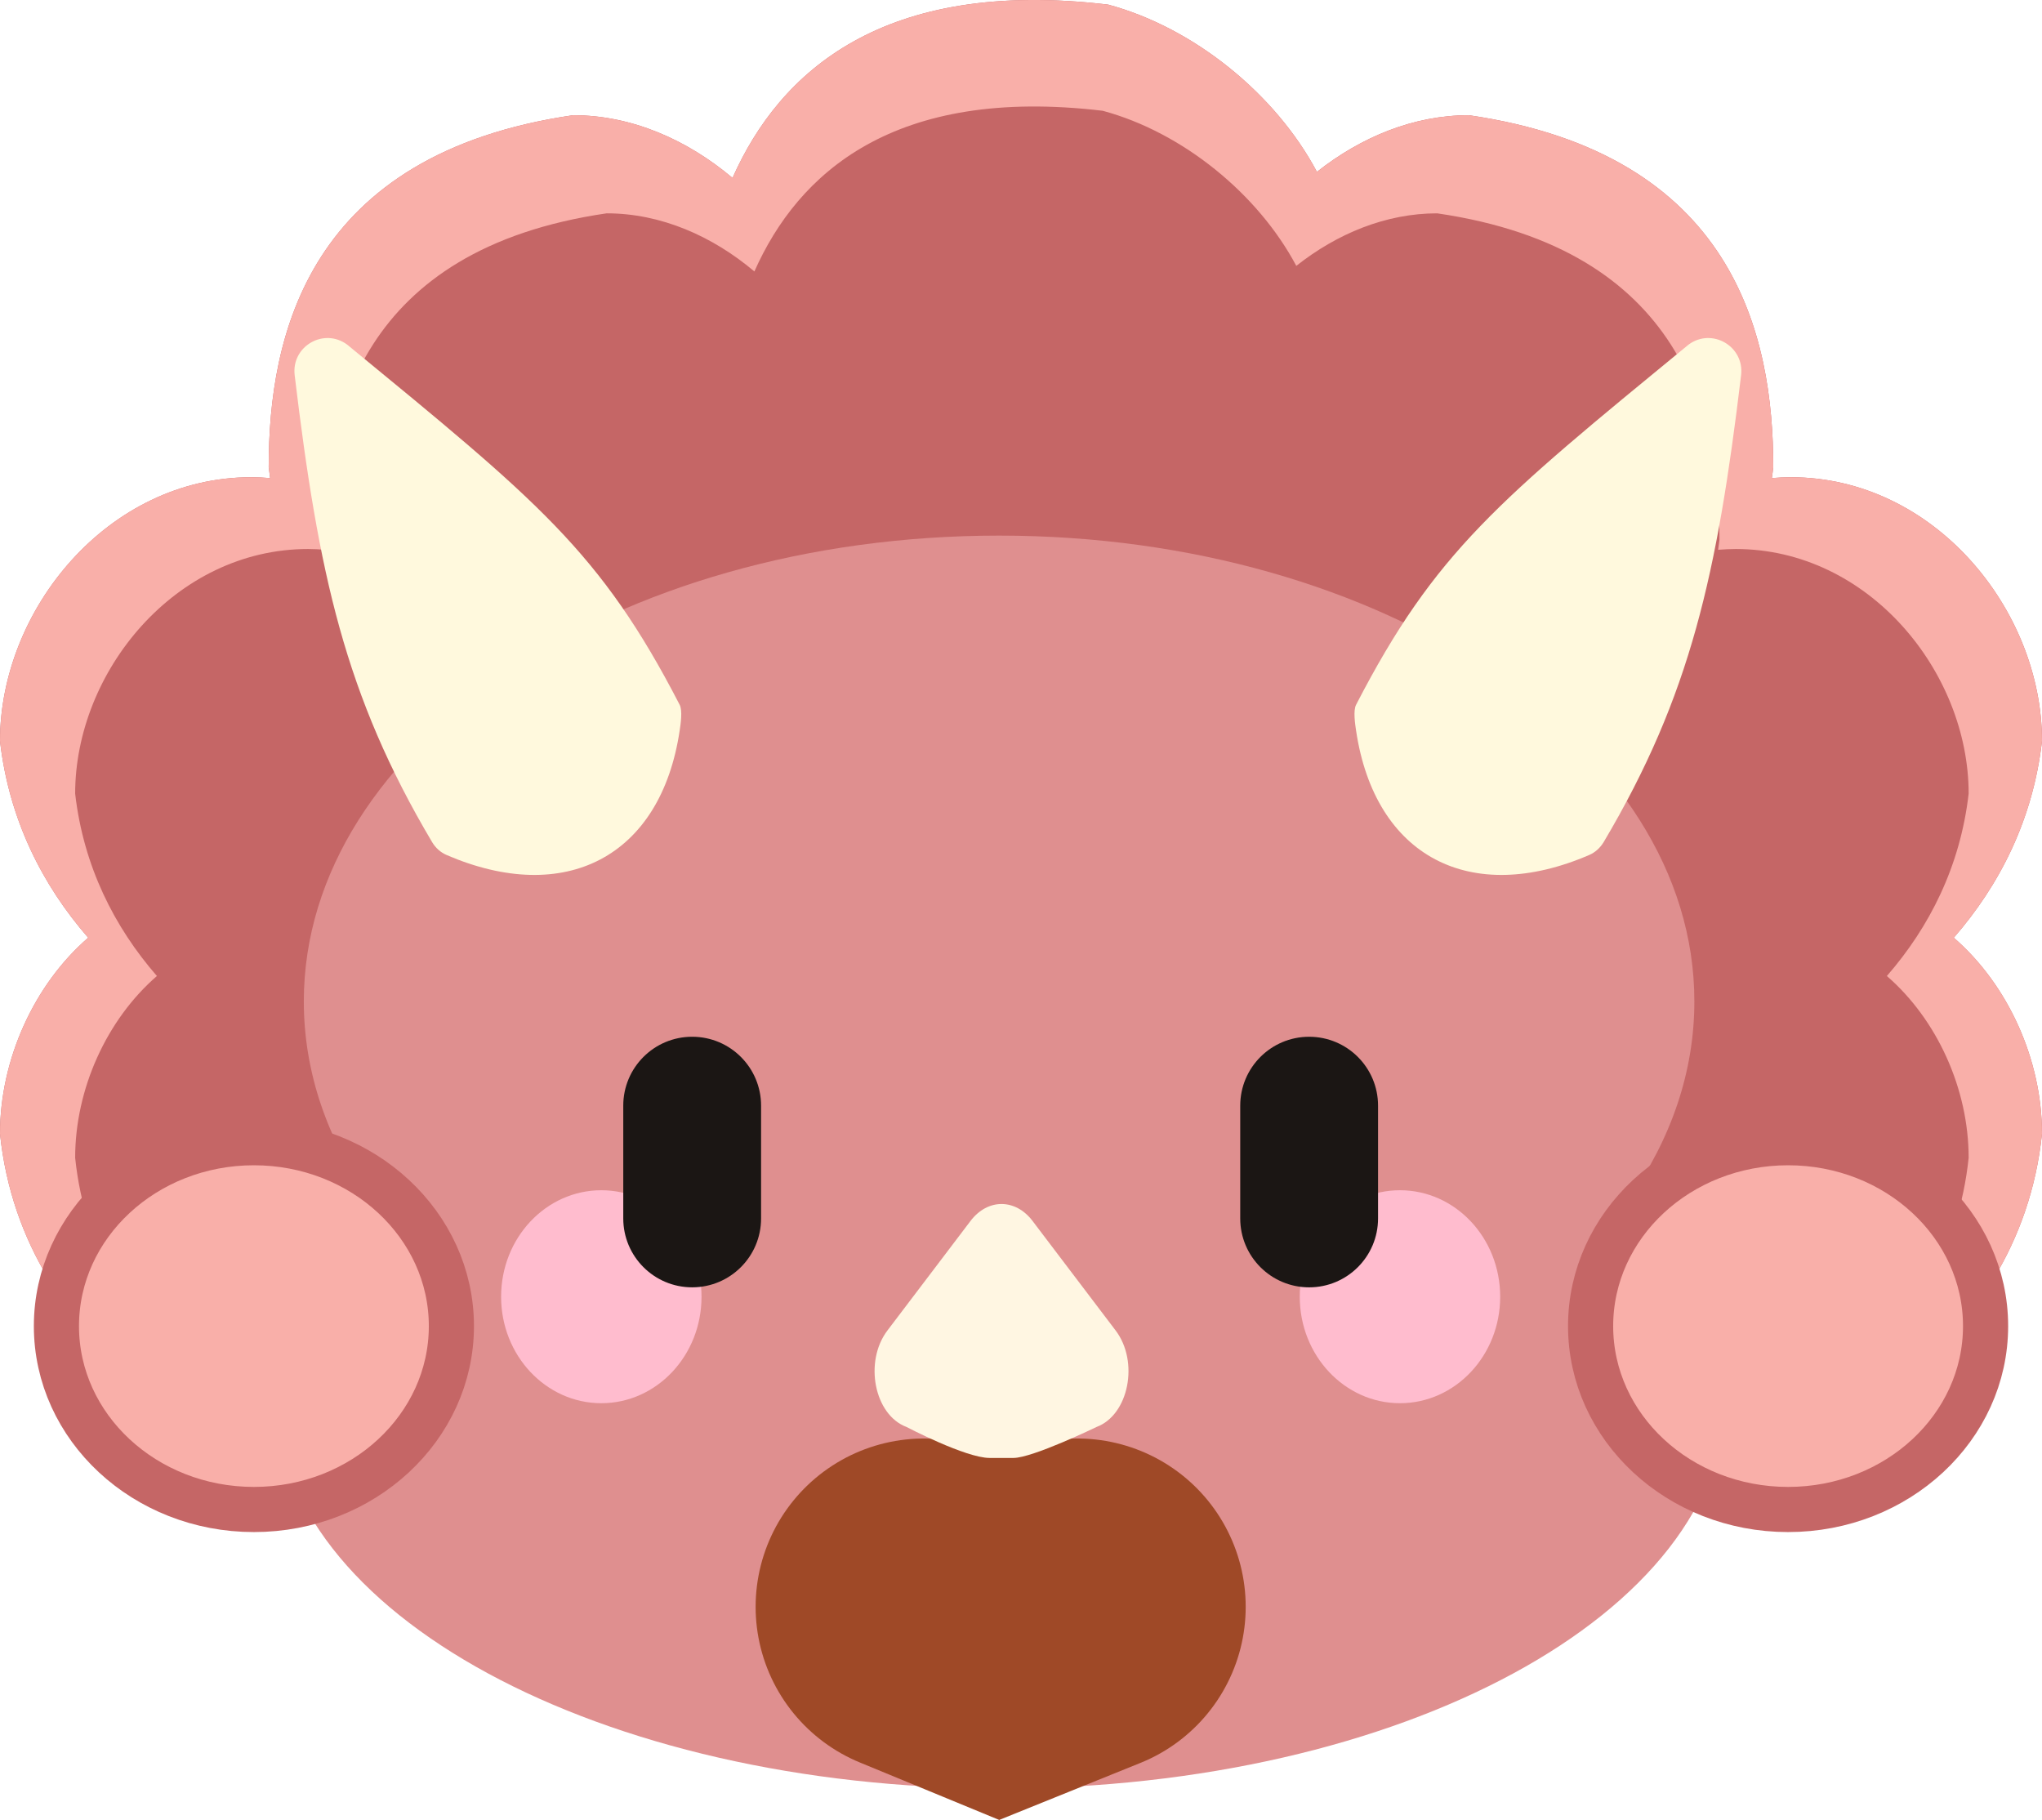
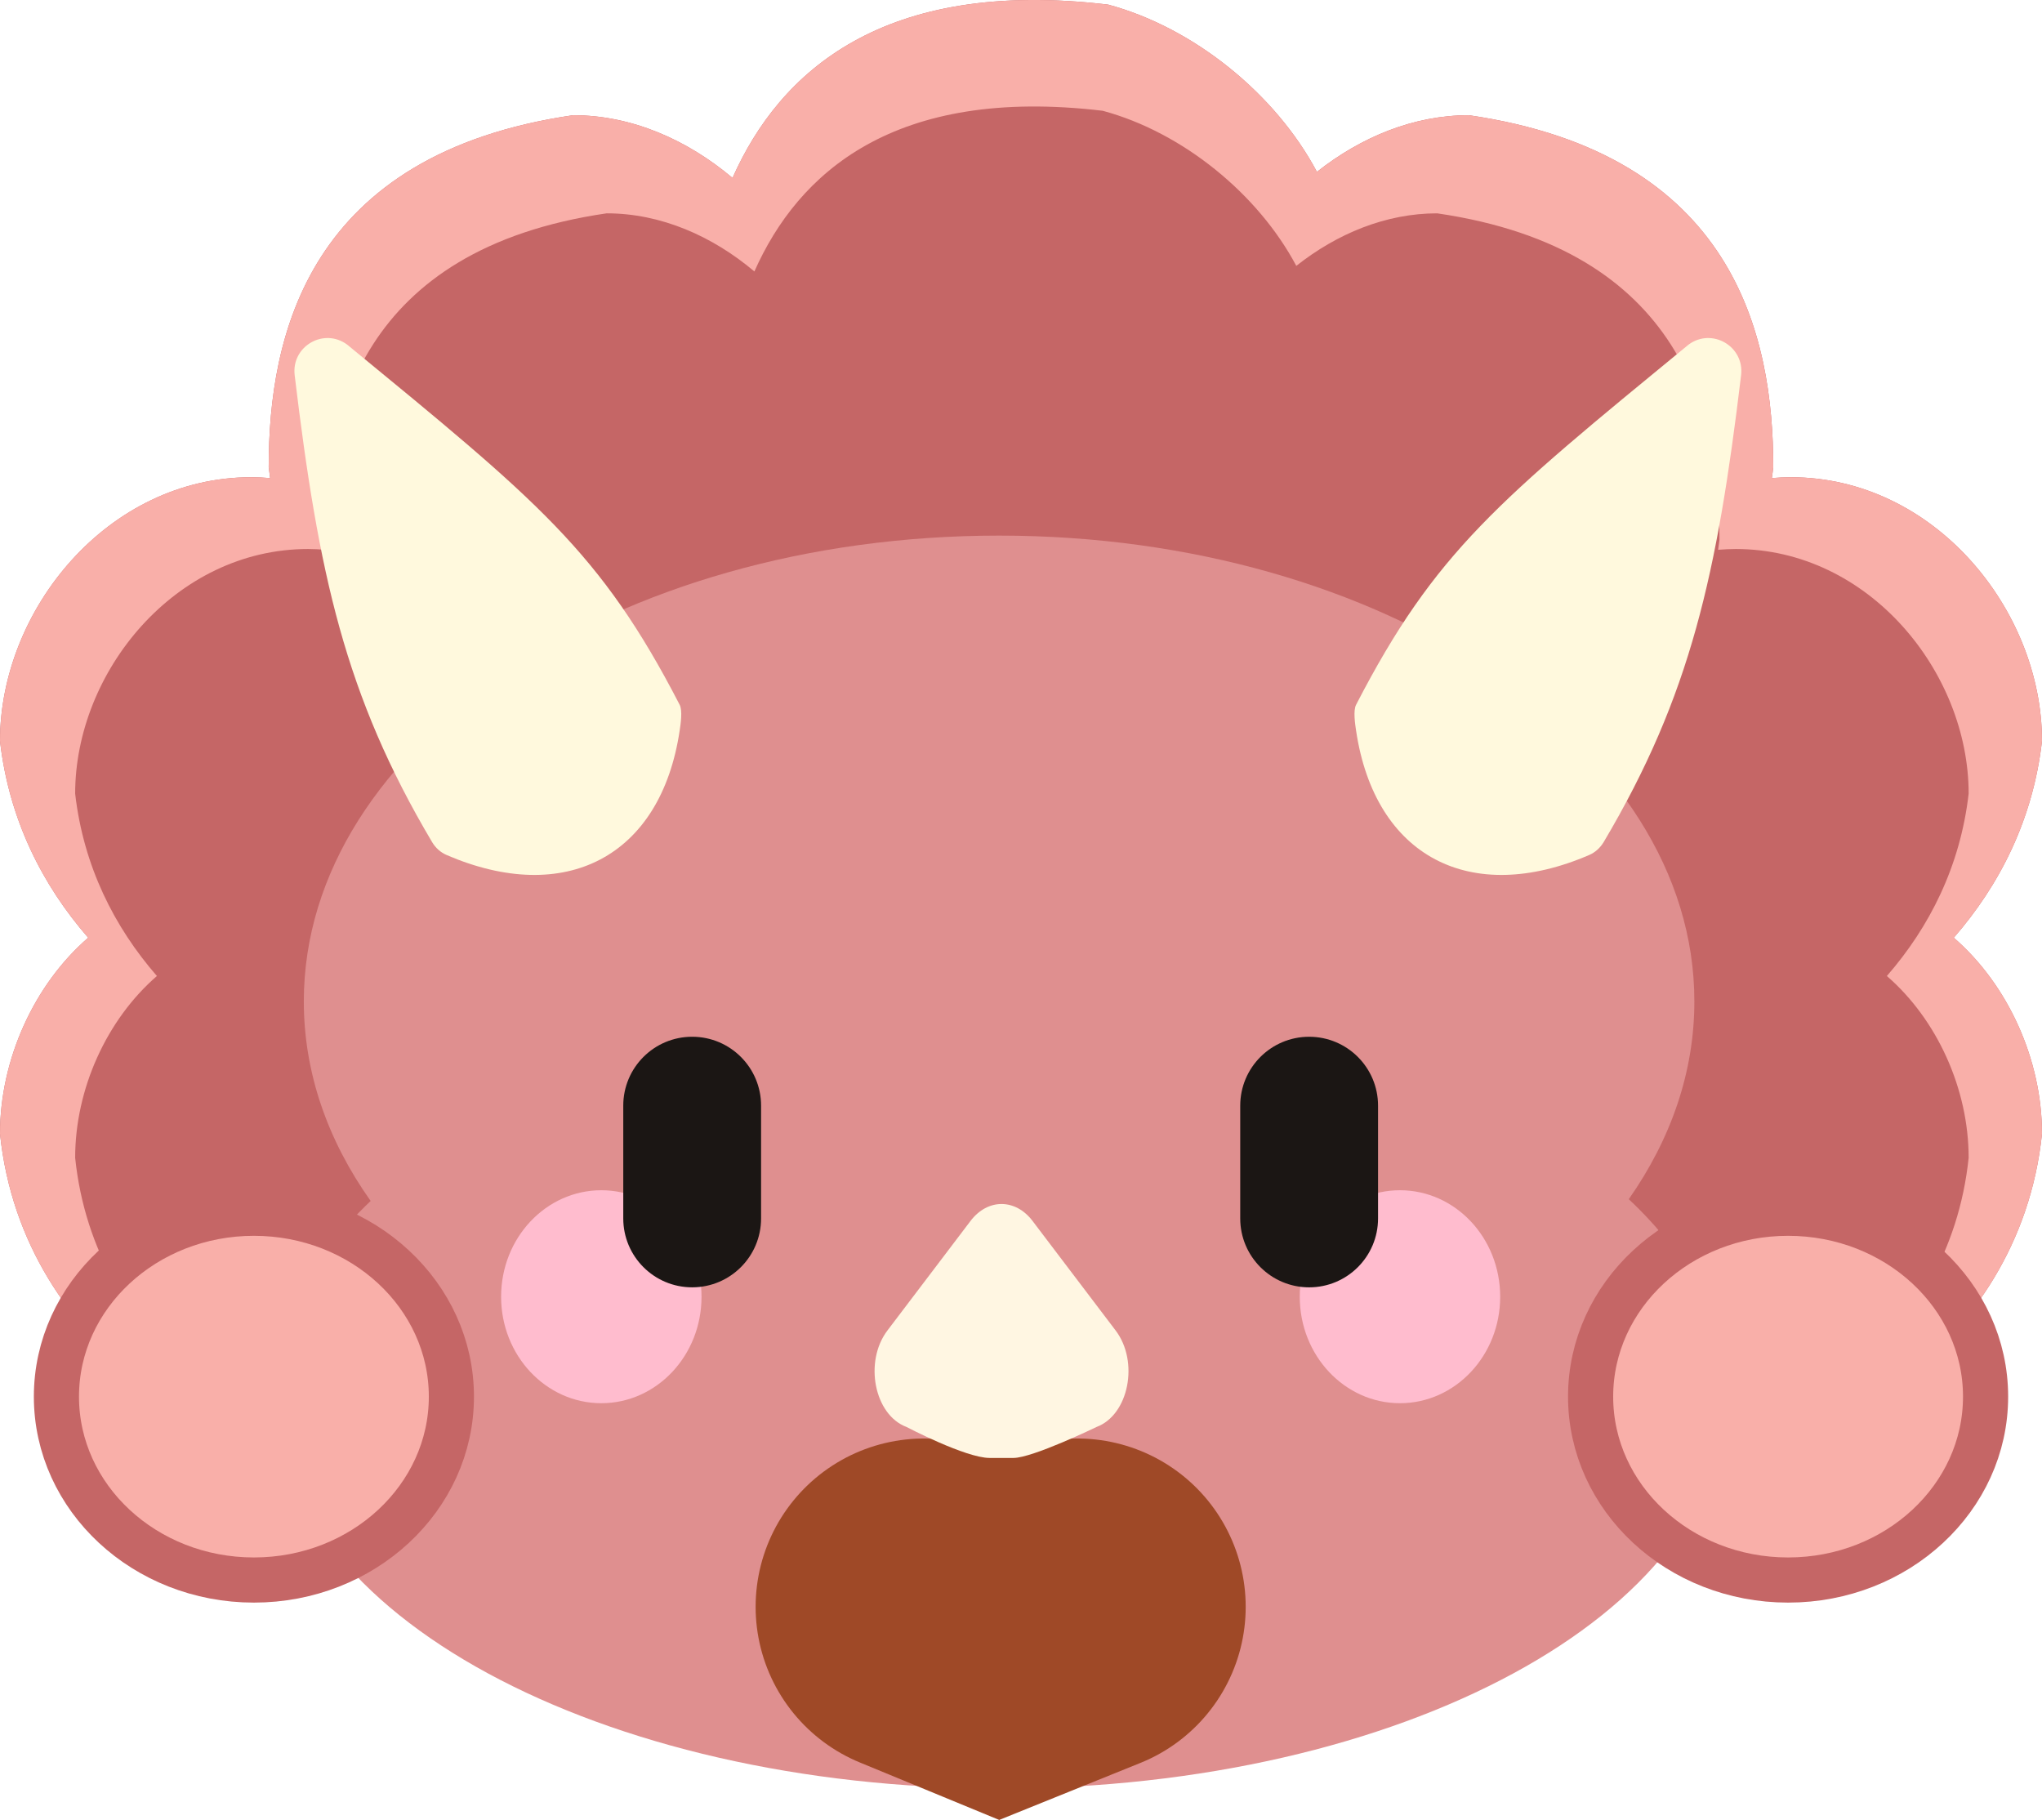
<svg xmlns="http://www.w3.org/2000/svg" preserveAspectRatio="none" overflow="visible" style="display: block;" width="72.38" height="64.503" viewBox="0 0 72.38 64.503" fill="none">
  <g id="Group 633315">
    <path id="Union" d="M25.965 6.306C27.634 2.545 31.299 -0.785 39.279 0.163C42.334 0.986 45.221 3.345 46.679 6.091C48.23 4.865 50.097 4.083 52.065 4.083C61.487 5.458 62.855 11.911 62.855 16.558C62.841 16.688 62.823 16.817 62.804 16.945C63.027 16.926 63.252 16.914 63.477 16.914C68.56 16.915 72.38 21.616 72.38 26.263C72.062 29.045 70.878 31.369 69.253 33.235C71.172 34.896 72.38 37.549 72.38 40.184C71.569 47.974 64.096 51.895 59.815 51.895C55.535 51.895 56.877 44.486 56.877 40.184C56.877 39.75 56.916 39.315 56.988 38.885C52.481 38.395 53.973 30.759 53.973 26.263C53.973 26.218 53.975 26.174 53.976 26.129C51.592 26.903 49.173 27.199 47.33 27.199C44.326 27.199 43.207 24.192 42.794 20.772C40.674 23.738 38.142 25.955 35.768 25.316C33.788 24.782 31.491 23.293 29.535 21.155C29.085 24.413 27.941 27.199 25.05 27.199C23.207 27.199 20.787 26.904 18.403 26.129C18.404 26.174 18.407 26.218 18.407 26.263C18.407 30.759 19.899 38.396 15.391 38.885C15.463 39.316 15.503 39.75 15.503 40.184C15.503 44.486 16.845 51.895 12.565 51.895C8.284 51.895 0.811 47.974 0 40.184C0 37.549 1.208 34.896 3.126 33.235C1.501 31.369 0.318 29.044 0 26.263C0 21.616 3.82 16.915 8.902 16.914C9.128 16.914 9.352 16.926 9.575 16.945C9.556 16.817 9.539 16.688 9.524 16.558C9.524 11.911 10.893 5.458 20.315 4.083C22.395 4.083 24.364 4.957 25.965 6.306Z" fill="#C56666" />
    <path id="Subtract" d="M25.965 6.306C27.634 2.545 31.299 -0.785 39.279 0.163C42.335 0.986 45.222 3.346 46.68 6.092C48.231 4.866 50.097 4.083 52.065 4.083C61.487 5.458 62.855 11.912 62.855 16.559C62.841 16.689 62.823 16.817 62.804 16.944C63.027 16.926 63.252 16.914 63.477 16.914C68.56 16.914 72.38 21.616 72.38 26.263C72.062 29.044 70.878 31.369 69.253 33.234C71.172 34.896 72.38 37.549 72.38 40.184C71.569 47.974 64.096 51.895 59.815 51.895C59.57 51.895 59.343 51.869 59.134 51.822C63.168 51.288 69.089 47.681 69.78 41.035C69.78 38.592 68.66 36.133 66.881 34.592C68.388 32.862 69.485 30.706 69.78 28.127C69.78 23.819 66.239 19.458 61.525 19.458C61.316 19.458 61.107 19.47 60.9 19.486C60.918 19.368 60.934 19.249 60.948 19.128C60.948 14.819 59.679 8.835 50.941 7.561C49.117 7.561 47.386 8.286 45.948 9.423C44.597 6.877 41.92 4.689 39.087 3.926C31.687 3.047 28.288 6.134 26.74 9.621C25.256 8.37 23.431 7.561 21.503 7.561C12.765 8.835 11.496 14.819 11.496 19.128C11.51 19.249 11.525 19.368 11.543 19.486C11.337 19.47 11.129 19.458 10.92 19.458C6.207 19.458 2.664 23.818 2.664 28.127C2.959 30.706 4.056 32.862 5.562 34.592C3.784 36.133 2.664 38.592 2.664 41.035C3.353 47.659 9.238 51.263 13.271 51.816C13.054 51.867 12.819 51.895 12.565 51.895C8.284 51.895 0.811 47.974 0 40.184C3.81326e-05 37.549 1.208 34.896 3.126 33.234C1.501 31.369 0.318 29.044 0 26.263C6.83975e-05 21.616 3.82 16.914 8.902 16.914C9.128 16.914 9.352 16.926 9.575 16.944C9.556 16.817 9.539 16.689 9.524 16.559C9.524 11.912 10.893 5.458 20.315 4.083C22.395 4.083 24.364 4.957 25.965 6.306Z" fill="#F9AFA9" />
    <path id="Union_2" d="M35.413 18.983C49.024 18.983 60.058 26.375 60.058 35.493C60.058 37.999 59.224 40.375 57.733 42.502C59.918 44.55 61.168 46.927 61.168 49.462C61.168 57.154 49.662 63.388 35.469 63.388C21.276 63.388 9.77 57.154 9.77 49.462C9.77 46.953 10.995 44.599 13.138 42.565C11.619 40.422 10.769 38.024 10.769 35.493C10.769 26.375 21.802 18.983 35.413 18.983Z" fill="#DF8F8F" />
    <path id="Polygon 23" d="M10.445 13.299C10.322 12.274 11.478 11.601 12.307 12.215C19.05 17.754 21.283 19.541 24.091 24.979C24.198 25.185 24.126 25.664 24.091 25.894C23.42 30.383 20.021 32.111 15.829 30.303C15.614 30.211 15.436 30.047 15.317 29.847C12.227 24.642 11.289 20.338 10.445 13.299Z" fill="#FFF9DD" />
    <path id="Polygon 25" d="M61.714 13.299C61.837 12.274 60.681 11.601 59.851 12.215C53.108 17.754 50.875 19.541 48.067 24.979C47.96 25.185 48.033 25.664 48.067 25.894C48.738 30.383 52.137 32.111 56.33 30.303C56.544 30.211 56.722 30.047 56.842 29.847C59.932 24.642 60.869 20.338 61.714 13.299Z" fill="#FFF9DD" />
    <ellipse id="Ellipse 1746" cx="21.314" cy="45.959" rx="3.552" ry="3.774" fill="#FFBCCE" />
    <path id="Vector 645" d="M32.749 56.95L35.441 58.06L38.189 56.95" stroke="#9F4927" stroke-width="11.931" stroke-linecap="round" />
    <rect id="Rectangle 956" x="22.092" y="36.745" width="4.885" height="8.881" rx="2.442" fill="#1B1614" />
    <ellipse id="Ellipse 1747" cx="3.552" cy="3.774" rx="3.552" ry="3.774" transform="matrix(-1 0 0 1 53.1749 42.1849)" fill="#FFBCCE" />
    <rect id="Rectangle 957" width="4.885" height="8.881" rx="2.442" transform="matrix(-1 0 0 1 48.8457 36.7454)" fill="#1B1614" />
    <path id="Rectangle 958" d="M34.401 43.273C35.008 42.473 35.992 42.473 36.599 43.273L39.544 47.155C40.383 48.261 40.01 50.149 38.868 50.575C38.868 50.575 36.599 51.673 35.923 51.673C35.247 51.673 35.077 51.673 35.077 51.673C34.228 51.673 32.132 50.575 32.132 50.575C30.99 50.149 30.617 48.261 31.456 47.155L34.401 43.273Z" fill="#FFF6E2" />
-     <ellipse id="Hand_left" cx="9" cy="47" rx="7" ry="6.5" fill="#F9AFA9" stroke="#C56666" stroke-width="1.6" />
-     <ellipse id="Hand_right" cx="63.38" cy="47" rx="7" ry="6.5" fill="#F9AFA9" stroke="#C56666" stroke-width="1.6" />
+     <ellipse id="Hand_left" cx="9" cy="49.5" rx="7" ry="6.5" fill="#F9AFA9" stroke="#C56666" stroke-width="1.6" />
+     <ellipse id="Hand_right" cx="63.38" cy="49.5" rx="7" ry="6.5" fill="#F9AFA9" stroke="#C56666" stroke-width="1.6" />
  </g>
</svg>
